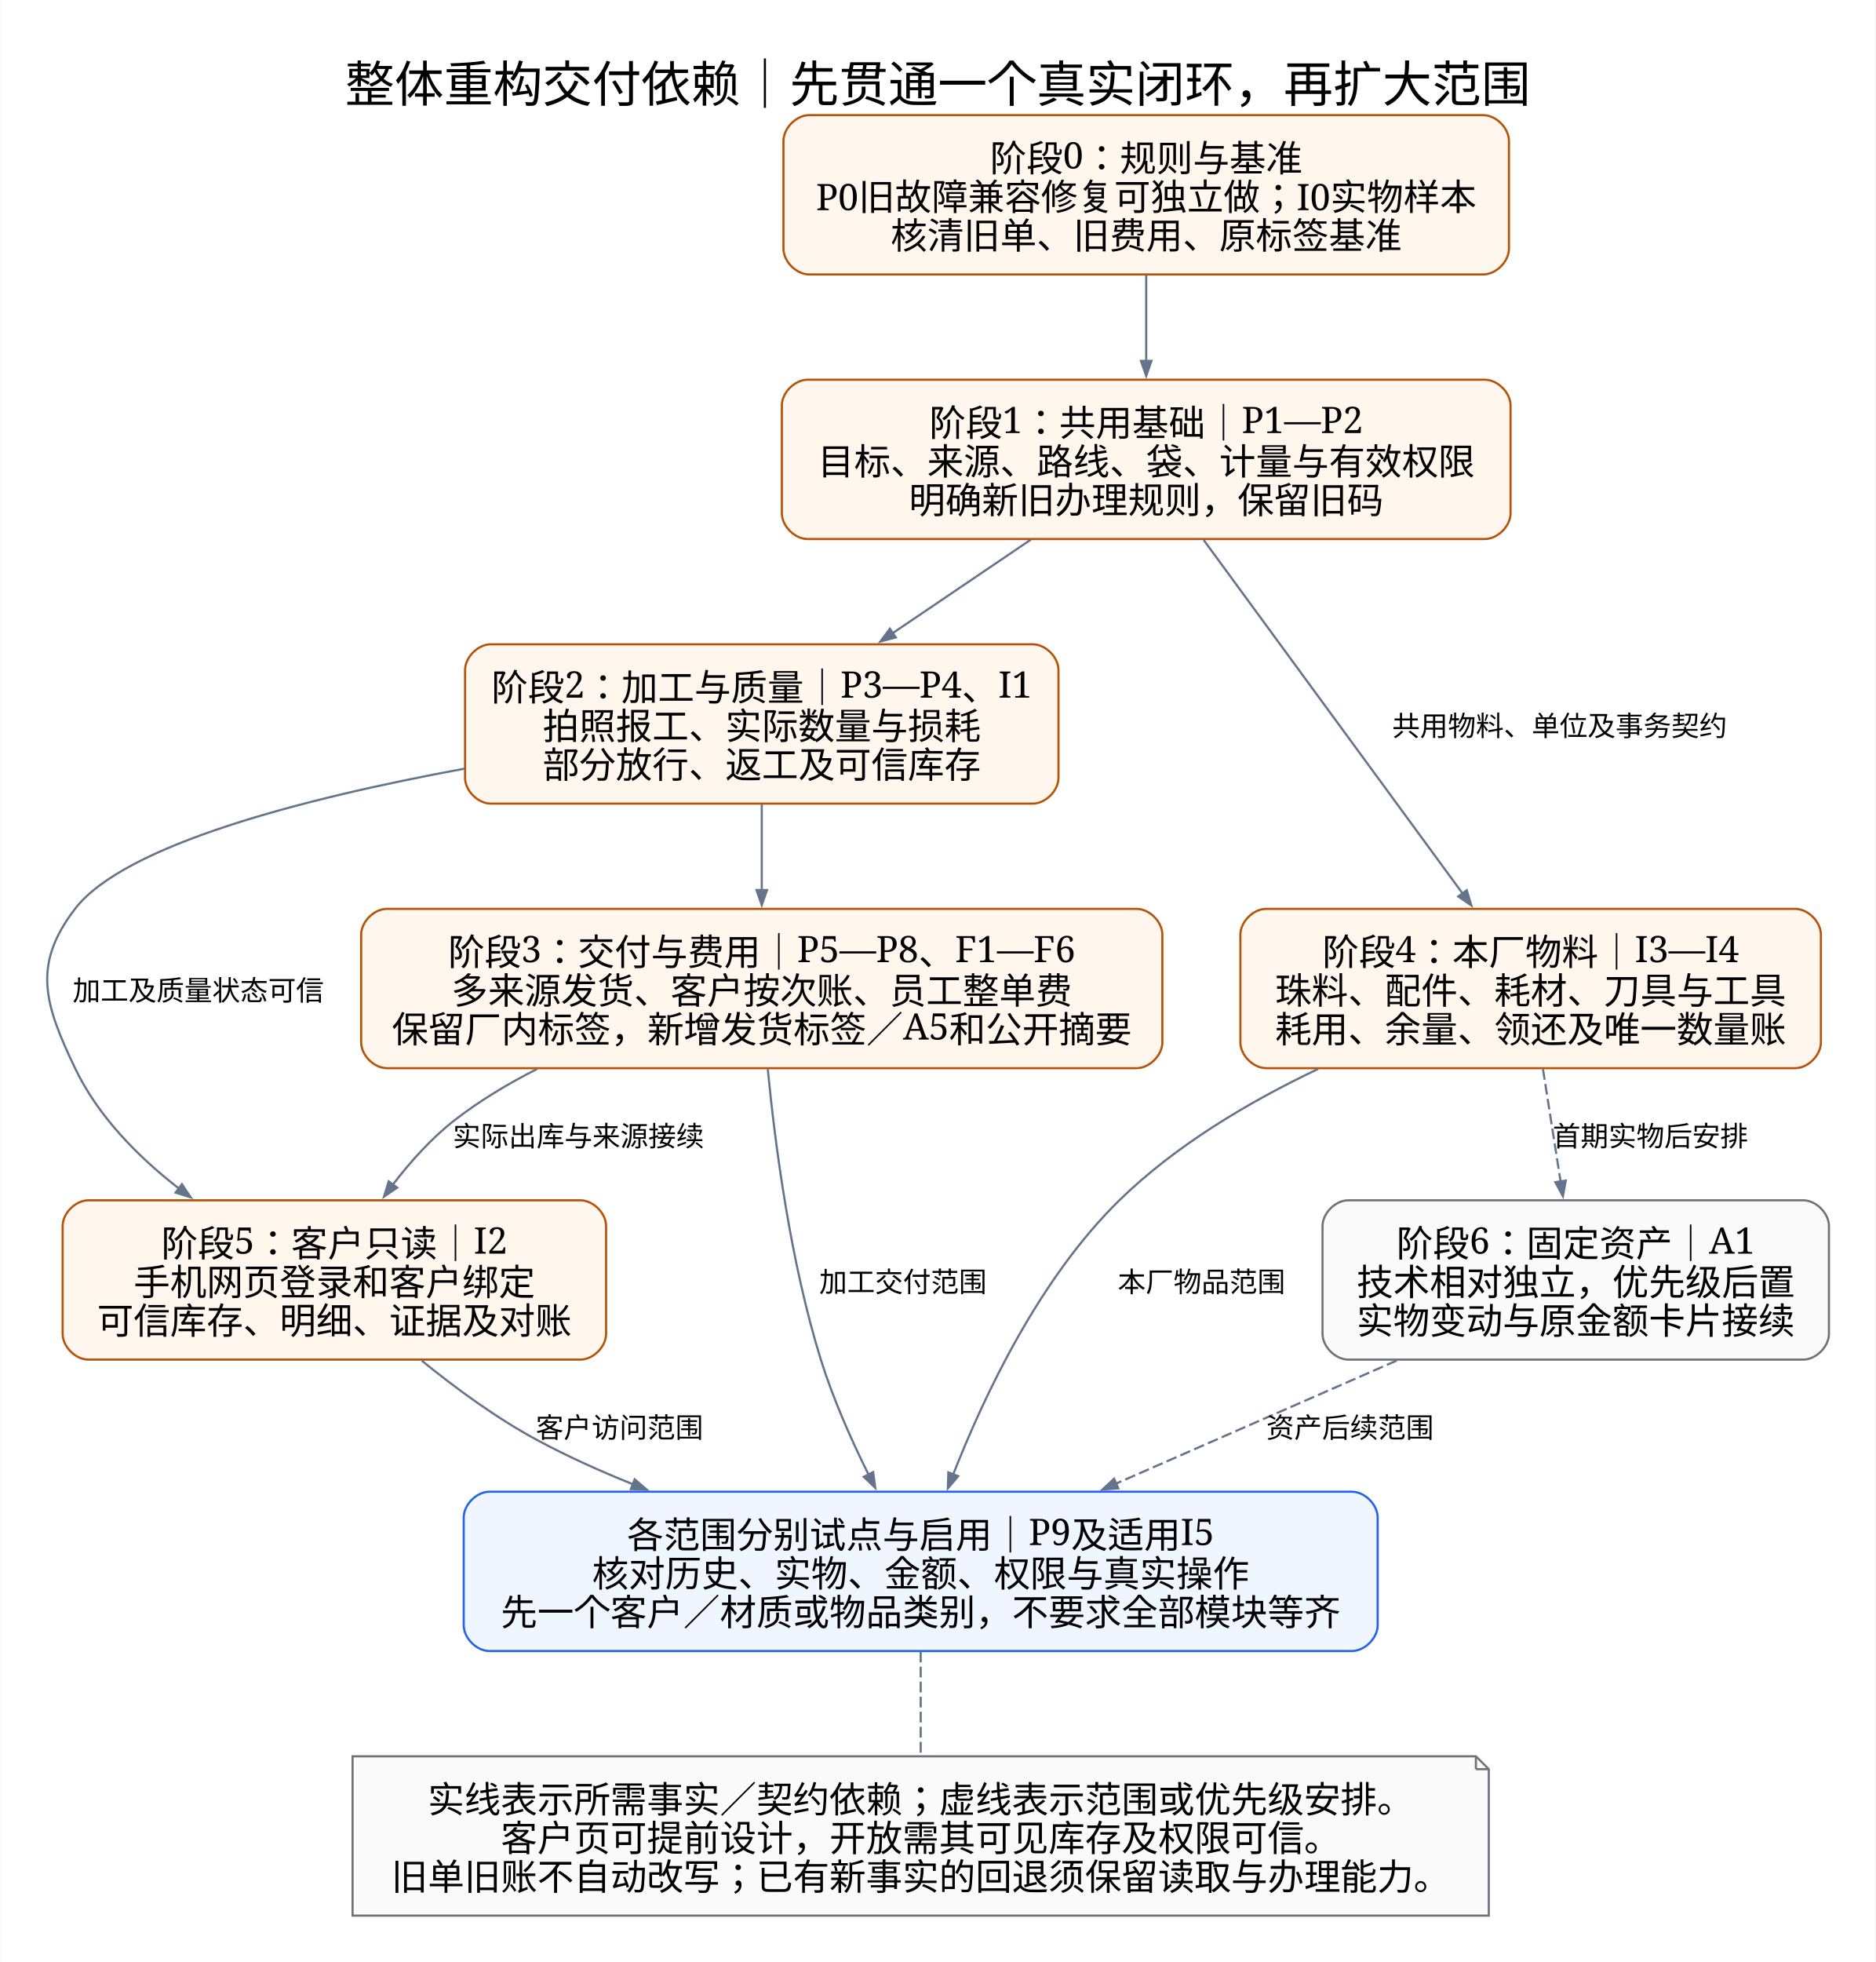
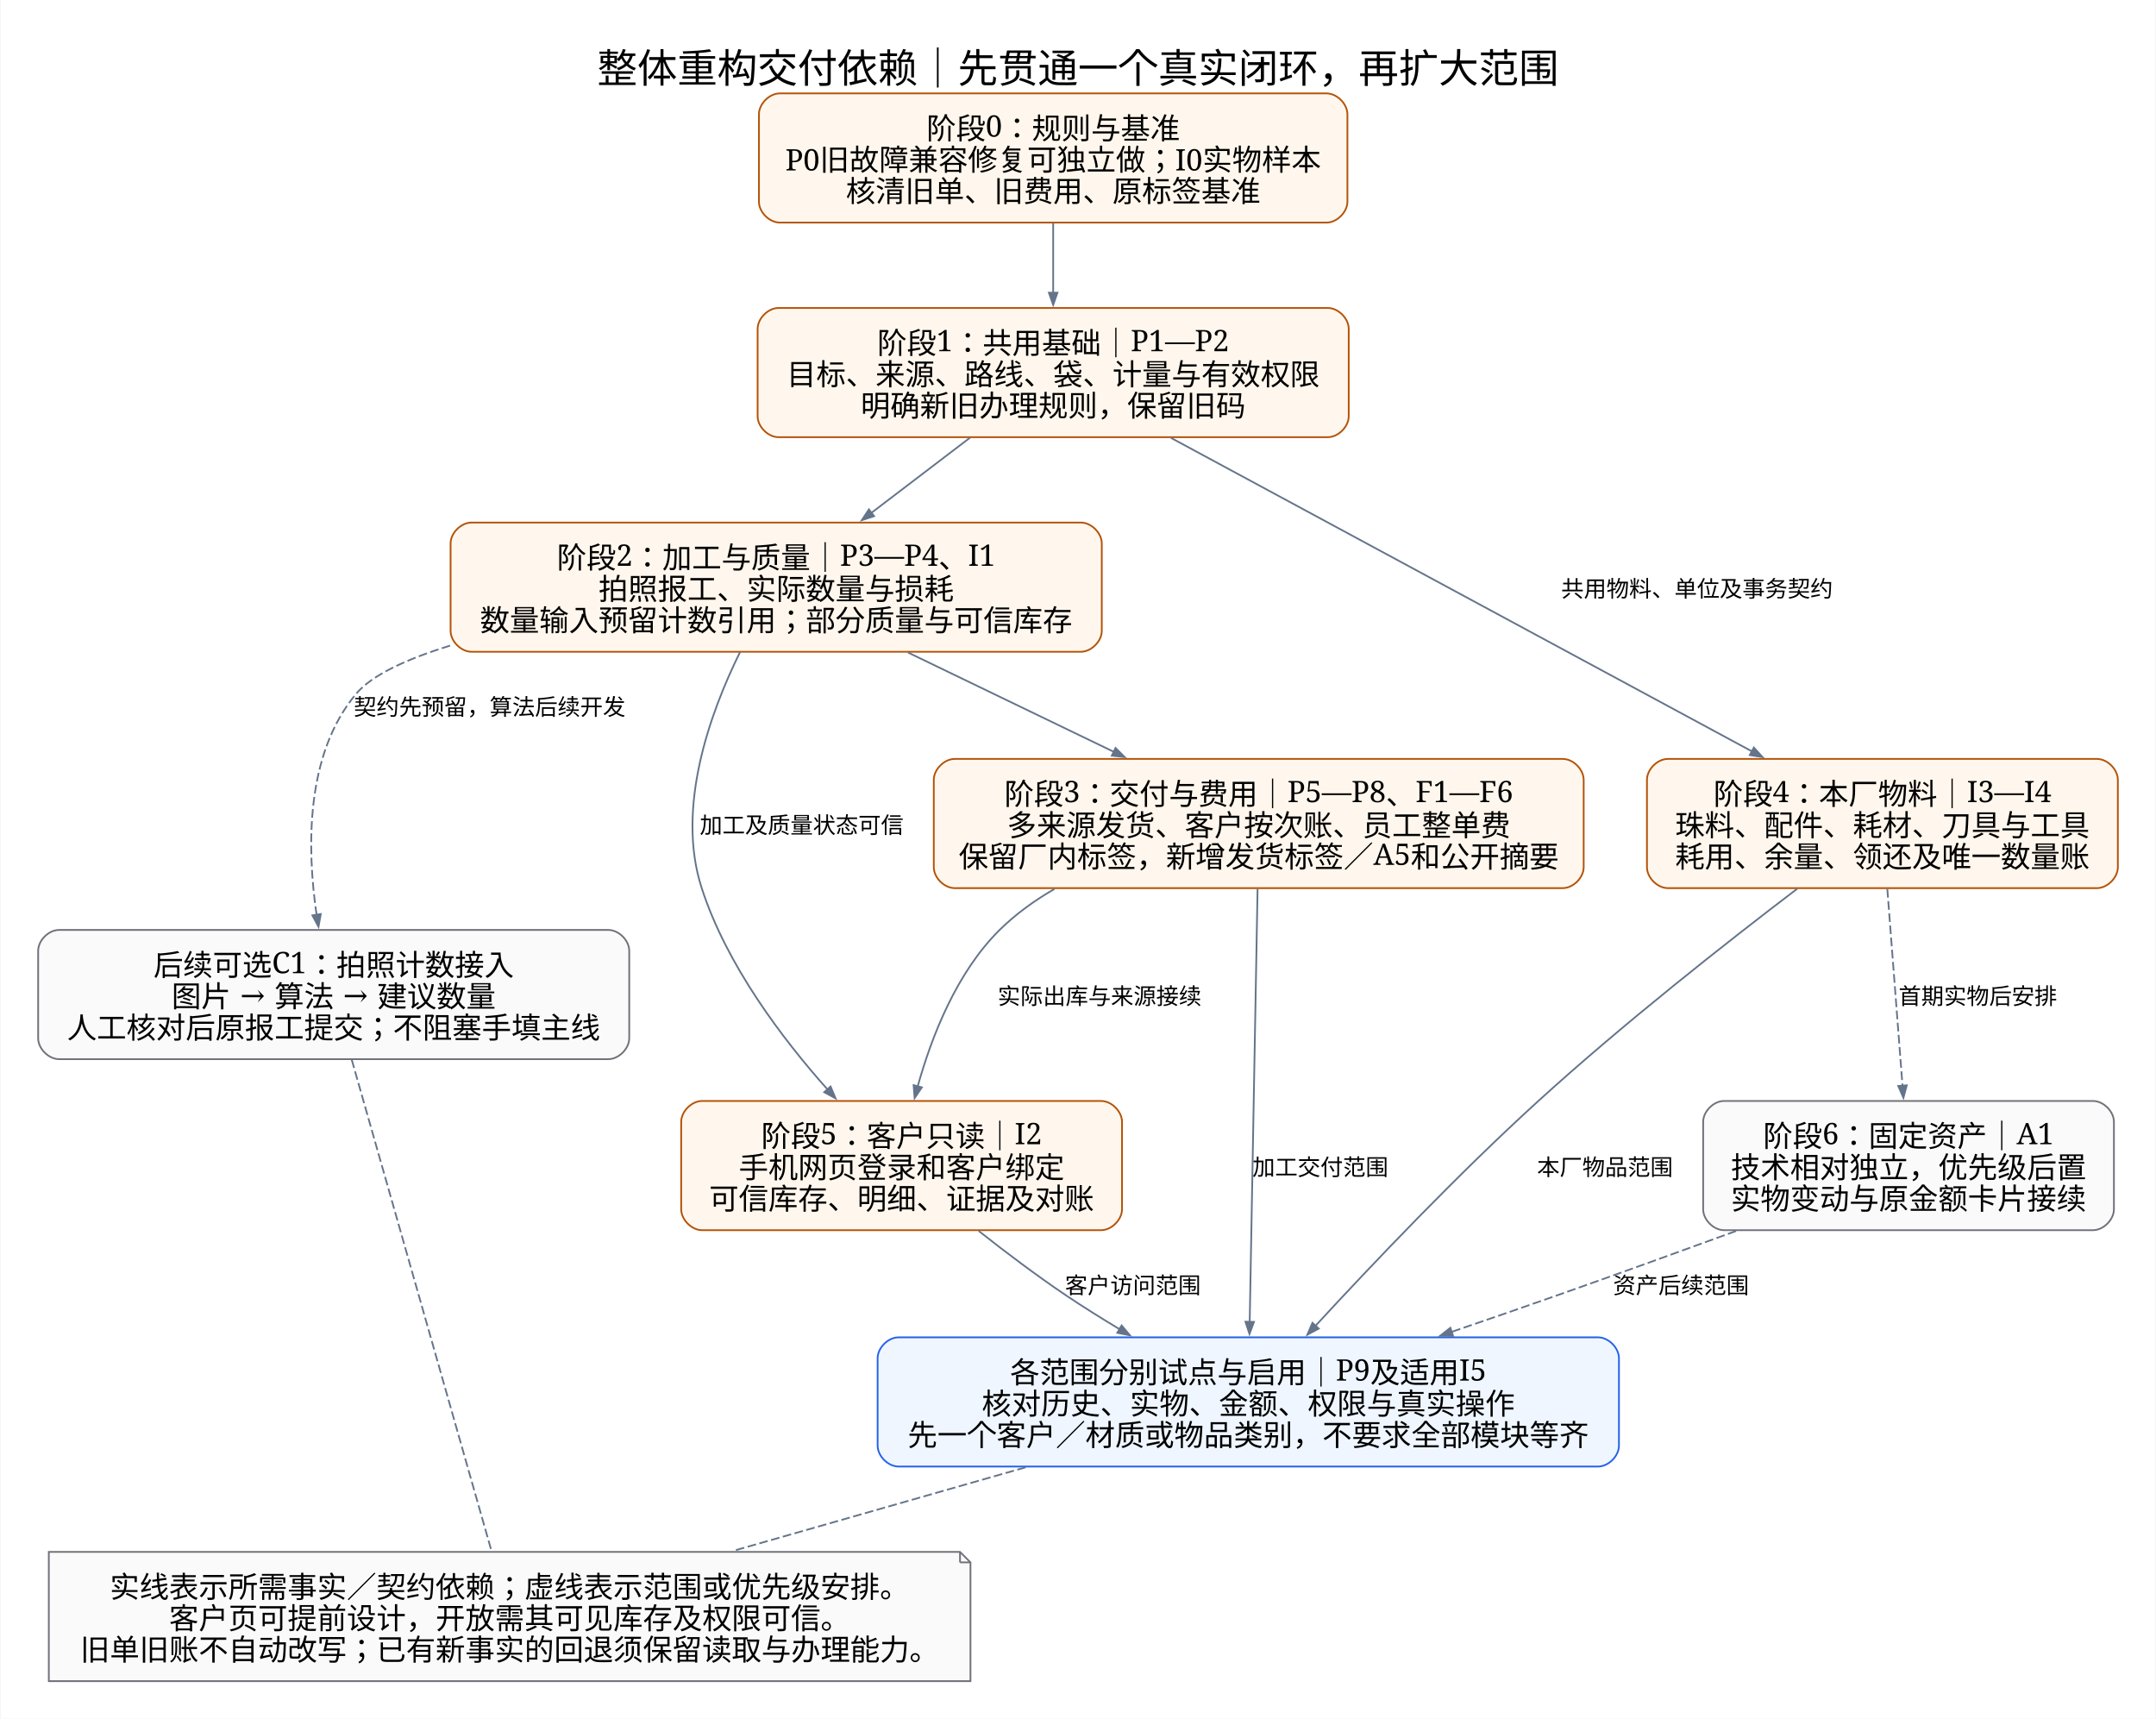
- <svg xmlns="http://www.w3.org/2000/svg" width="873pt" height="913pt" viewBox="0.00 0.00 873.08 913.32">
-   <g id="graph0" class="graph" transform="scale(1 1) rotate(0) translate(21.6 891.72)">
-     <polygon fill="white" stroke="none" points="-21.6,21.6 -21.6,-891.72 851.48,-891.72 851.48,21.6 -21.6,21.6" />
-     <text text-anchor="middle" x="414.94" y="-844.27" font-family="SimSun" font-size="23.00">整体重构交付依赖｜先贯通一个真实闭环，再扩大范围</text>
+ <svg xmlns="http://www.w3.org/2000/svg" width="1237pt" height="986pt" viewBox="0.00 0.00 1237.00 986.48">
+   <g id="graph0" class="graph" transform="scale(1 1) rotate(0) translate(21.6 964.88)">
+     <polygon fill="white" stroke="none" points="-21.6,21.6 -21.6,-964.88 1215.4,-964.88 1215.4,21.6 -21.6,21.6" />
+     <text text-anchor="middle" x="596.9" y="-917.43" font-family="SimSun" font-size="23.00">整体重构交付依赖｜先贯通一个真实闭环，再扩大范围</text>
    <g id="node1" class="node">
-       <path fill="#fff7ed" stroke="#b45309" d="M668.88,-838.12C668.88,-838.12 355.08,-838.12 355.08,-838.12 349.08,-838.12 343.08,-832.12 343.08,-826.12 343.08,-826.12 343.08,-775.96 343.08,-775.96 343.08,-769.96 349.08,-763.96 355.08,-763.96 355.08,-763.96 668.88,-763.96 668.88,-763.96 674.88,-763.96 680.88,-769.96 680.88,-775.96 680.88,-775.96 680.88,-826.12 680.88,-826.12 680.88,-832.12 674.88,-838.12 668.88,-838.12" />
-       <text text-anchor="middle" x="511.98" y="-811.89" font-family="SimSun" font-size="17.00">阶段0：规则与基准</text>
-       <text text-anchor="middle" x="511.98" y="-793.89" font-family="SimSun" font-size="17.00">P0旧故障兼容修复可独立做；I0实物样本</text>
-       <text text-anchor="middle" x="511.98" y="-775.89" font-family="SimSun" font-size="17.00">核清旧单、旧费用、原标签基准</text>
+       <path fill="#fff7ed" stroke="#b45309" d="M739.55,-911.28C739.55,-911.28 425.75,-911.28 425.75,-911.28 419.75,-911.28 413.75,-905.28 413.75,-899.28 413.75,-899.28 413.75,-849.12 413.75,-849.12 413.75,-843.12 419.75,-837.12 425.75,-837.12 425.75,-837.12 739.55,-837.12 739.55,-837.12 745.55,-837.12 751.55,-843.12 751.55,-849.12 751.55,-849.12 751.55,-899.28 751.55,-899.28 751.55,-905.28 745.55,-911.28 739.55,-911.28" />
+       <text text-anchor="middle" x="582.65" y="-885.05" font-family="SimSun" font-size="17.00">阶段0：规则与基准</text>
+       <text text-anchor="middle" x="582.65" y="-867.05" font-family="SimSun" font-size="17.00">P0旧故障兼容修复可独立做；I0实物样本</text>
+       <text text-anchor="middle" x="582.65" y="-849.05" font-family="SimSun" font-size="17.00">核清旧单、旧费用、原标签基准</text>
    </g>
    <g id="node2" class="node">
-       <path fill="#fff7ed" stroke="#b45309" d="M669.63,-714.96C669.63,-714.96 354.33,-714.96 354.33,-714.96 348.33,-714.96 342.33,-708.96 342.33,-702.96 342.33,-702.96 342.33,-652.8 342.33,-652.8 342.33,-646.8 348.33,-640.8 354.33,-640.8 354.33,-640.8 669.63,-640.8 669.63,-640.8 675.63,-640.8 681.63,-646.8 681.63,-652.8 681.63,-652.8 681.63,-702.96 681.63,-702.96 681.63,-708.96 675.63,-714.96 669.63,-714.96" />
-       <text text-anchor="middle" x="511.98" y="-688.73" font-family="SimSun" font-size="17.00">阶段1：共用基础｜P1—P2</text>
-       <text text-anchor="middle" x="511.98" y="-670.73" font-family="SimSun" font-size="17.00">目标、来源、路线、袋、计量与有效权限</text>
-       <text text-anchor="middle" x="511.98" y="-652.73" font-family="SimSun" font-size="17.00">明确新旧办理规则，保留旧码</text>
+       <path fill="#fff7ed" stroke="#b45309" d="M740.3,-788.12C740.3,-788.12 425,-788.12 425,-788.12 419,-788.12 413,-782.12 413,-776.12 413,-776.12 413,-725.96 413,-725.96 413,-719.96 419,-713.96 425,-713.96 425,-713.96 740.3,-713.96 740.3,-713.96 746.3,-713.96 752.3,-719.96 752.3,-725.96 752.3,-725.96 752.3,-776.12 752.3,-776.12 752.3,-782.12 746.3,-788.12 740.3,-788.12" />
+       <text text-anchor="middle" x="582.65" y="-761.89" font-family="SimSun" font-size="17.00">阶段1：共用基础｜P1—P2</text>
+       <text text-anchor="middle" x="582.65" y="-743.89" font-family="SimSun" font-size="17.00">目标、来源、路线、袋、计量与有效权限</text>
+       <text text-anchor="middle" x="582.65" y="-725.89" font-family="SimSun" font-size="17.00">明确新旧办理规则，保留旧码</text>
    </g>
    <g id="edge1" class="edge">
-       <path fill="none" stroke="#64748b" d="M511.98,-763.69C511.98,-751.11 511.98,-736.86 511.98,-723.68" />
-       <polygon fill="#64748b" stroke="#64748b" points="514.43,-723.72 511.98,-716.72 509.53,-723.72 514.43,-723.72" />
+       <path fill="none" stroke="#64748b" d="M582.65,-836.85C582.65,-824.27 582.65,-810.02 582.65,-796.84" />
+       <polygon fill="#64748b" stroke="#64748b" points="585.1,-796.88 582.65,-789.88 580.2,-796.88 585.1,-796.88" />
    </g>
    <g id="node3" class="node">
-       <path fill="#fff7ed" stroke="#b45309" d="M459.13,-591.8C459.13,-591.8 206.83,-591.8 206.83,-591.8 200.83,-591.8 194.83,-585.8 194.83,-579.8 194.83,-579.8 194.83,-529.64 194.83,-529.64 194.83,-523.64 200.83,-517.64 206.83,-517.64 206.83,-517.64 459.13,-517.64 459.13,-517.64 465.13,-517.64 471.13,-523.64 471.13,-529.64 471.13,-529.64 471.13,-579.8 471.13,-579.8 471.13,-585.8 465.13,-591.8 459.13,-591.8" />
-       <text text-anchor="middle" x="332.98" y="-565.57" font-family="SimSun" font-size="17.00">阶段2：加工与质量｜P3—P4、I1</text>
-       <text text-anchor="middle" x="332.98" y="-547.57" font-family="SimSun" font-size="17.00">拍照报工、实际数量与损耗</text>
-       <text text-anchor="middle" x="332.98" y="-529.57" font-family="SimSun" font-size="17.00">部分放行、返工及可信库存</text>
+       <path fill="#fff7ed" stroke="#b45309" d="M598.55,-664.96C598.55,-664.96 248.75,-664.96 248.75,-664.96 242.75,-664.96 236.75,-658.96 236.75,-652.96 236.75,-652.96 236.75,-602.8 236.75,-602.8 236.75,-596.8 242.75,-590.8 248.75,-590.8 248.75,-590.8 598.55,-590.8 598.55,-590.8 604.55,-590.8 610.55,-596.8 610.55,-602.8 610.55,-602.8 610.55,-652.96 610.55,-652.96 610.55,-658.96 604.55,-664.96 598.55,-664.96" />
+       <text text-anchor="middle" x="423.65" y="-638.73" font-family="SimSun" font-size="17.00">阶段2：加工与质量｜P3—P4、I1</text>
+       <text text-anchor="middle" x="423.65" y="-620.73" font-family="SimSun" font-size="17.00">拍照报工、实际数量与损耗</text>
+       <text text-anchor="middle" x="423.65" y="-602.73" font-family="SimSun" font-size="17.00">数量输入预留计数引用；部分质量与可信库存</text>
    </g>
    <g id="edge2" class="edge">
-       <path fill="none" stroke="#64748b" d="M458.27,-640.53C438.01,-626.81 414.82,-611.11 393.94,-596.98" />
-       <polygon fill="#64748b" stroke="#64748b" points="395.38,-595 388.21,-593.1 392.63,-599.06 395.38,-595" />
+       <path fill="none" stroke="#64748b" d="M534.94,-713.69C517.1,-700.09 496.7,-684.55 478.28,-670.51" />
+       <polygon fill="#64748b" stroke="#64748b" points="479.85,-668.63 472.8,-666.33 476.88,-672.52 479.85,-668.63" />
    </g>
    <g id="node5" class="node">
-       <path fill="#fff7ed" stroke="#b45309" d="M814.13,-468.64C814.13,-468.64 567.83,-468.64 567.83,-468.64 561.83,-468.64 555.83,-462.64 555.83,-456.64 555.83,-456.64 555.83,-406.48 555.83,-406.48 555.83,-400.48 561.83,-394.48 567.83,-394.48 567.83,-394.48 814.13,-394.48 814.13,-394.48 820.13,-394.48 826.13,-400.48 826.13,-406.48 826.13,-406.48 826.13,-456.64 826.13,-456.64 826.13,-462.64 820.13,-468.64 814.13,-468.64" />
-       <text text-anchor="middle" x="690.98" y="-442.41" font-family="SimSun" font-size="17.00">阶段4：本厂物料｜I3—I4</text>
-       <text text-anchor="middle" x="690.98" y="-424.41" font-family="SimSun" font-size="17.00">珠料、配件、耗材、刀具与工具</text>
-       <text text-anchor="middle" x="690.98" y="-406.41" font-family="SimSun" font-size="17.00">耗用、余量、领还及唯一数量账</text>
+       <path fill="#fff7ed" stroke="#b45309" d="M1181.8,-529.3C1181.8,-529.3 935.5,-529.3 935.5,-529.3 929.5,-529.3 923.5,-523.3 923.5,-517.3 923.5,-517.3 923.5,-467.14 923.5,-467.14 923.5,-461.14 929.5,-455.14 935.5,-455.14 935.5,-455.14 1181.8,-455.14 1181.8,-455.14 1187.8,-455.14 1193.8,-461.14 1193.8,-467.14 1193.8,-467.14 1193.8,-517.3 1193.8,-517.3 1193.8,-523.3 1187.8,-529.3 1181.8,-529.3" />
+       <text text-anchor="middle" x="1058.65" y="-503.07" font-family="SimSun" font-size="17.00">阶段4：本厂物料｜I3—I4</text>
+       <text text-anchor="middle" x="1058.65" y="-485.07" font-family="SimSun" font-size="17.00">珠料、配件、耗材、刀具与工具</text>
+       <text text-anchor="middle" x="1058.65" y="-467.07" font-family="SimSun" font-size="17.00">耗用、余量、领还及唯一数量账</text>
    </g>
    <g id="edge4" class="edge">
-       <path fill="none" stroke="#64748b" d="M538.78,-640.3C571.03,-596.28 625.12,-522.44 659.38,-475.68" />
-       <polygon fill="#64748b" stroke="#64748b" points="661.23,-477.3 663.39,-470.21 657.28,-474.41 661.23,-477.3" />
-       <text text-anchor="middle" x="704.47" y="-549.12" font-family="SimSun" font-size="13.00">共用物料、单位及事务契约</text>
+       <path fill="none" stroke="#64748b" d="M650.34,-713.52C738.56,-665.92 892.33,-582.96 983.89,-533.56" />
+       <polygon fill="#64748b" stroke="#64748b" points="984.86,-535.82 989.86,-530.34 982.53,-531.5 984.86,-535.82" />
+       <text text-anchor="middle" x="952.24" y="-622.28" font-family="SimSun" font-size="13.00">共用物料、单位及事务契约</text>
    </g>
    <g id="node4" class="node">
-       <path fill="#fff7ed" stroke="#b45309" d="M507.5,-468.64C507.5,-468.64 158.45,-468.64 158.45,-468.64 152.45,-468.64 146.45,-462.64 146.45,-456.64 146.45,-456.64 146.45,-406.48 146.45,-406.48 146.45,-400.48 152.45,-394.48 158.45,-394.48 158.45,-394.48 507.5,-394.48 507.5,-394.48 513.5,-394.48 519.5,-400.48 519.5,-406.48 519.5,-406.48 519.5,-456.64 519.5,-456.64 519.5,-462.64 513.5,-468.64 507.5,-468.64" />
-       <text text-anchor="middle" x="332.98" y="-442.41" font-family="SimSun" font-size="17.00">阶段3：交付与费用｜P5—P8、F1—F6</text>
-       <text text-anchor="middle" x="332.98" y="-424.41" font-family="SimSun" font-size="17.00">多来源发货、客户按次账、员工整单费</text>
-       <text text-anchor="middle" x="332.98" y="-406.41" font-family="SimSun" font-size="17.00">保留厂内标签，新增发货标签／A5和公开摘要</text>
+       <path fill="#fff7ed" stroke="#b45309" d="M875.17,-529.3C875.17,-529.3 526.12,-529.3 526.12,-529.3 520.12,-529.3 514.12,-523.3 514.12,-517.3 514.12,-517.3 514.12,-467.14 514.12,-467.14 514.12,-461.14 520.12,-455.14 526.12,-455.14 526.12,-455.14 875.17,-455.14 875.17,-455.14 881.17,-455.14 887.17,-461.14 887.17,-467.14 887.17,-467.14 887.17,-517.3 887.17,-517.3 887.17,-523.3 881.17,-529.3 875.17,-529.3" />
+       <text text-anchor="middle" x="700.65" y="-503.07" font-family="SimSun" font-size="17.00">阶段3：交付与费用｜P5—P8、F1—F6</text>
+       <text text-anchor="middle" x="700.65" y="-485.07" font-family="SimSun" font-size="17.00">多来源发货、客户按次账、员工整单费</text>
+       <text text-anchor="middle" x="700.65" y="-467.07" font-family="SimSun" font-size="17.00">保留厂内标签，新增发货标签／A5和公开摘要</text>
    </g>
    <g id="edge3" class="edge">
-       <path fill="none" stroke="#64748b" d="M332.98,-517.37C332.98,-504.79 332.98,-490.54 332.98,-477.36" />
-       <polygon fill="#64748b" stroke="#64748b" points="335.43,-477.4 332.98,-470.4 330.53,-477.4 335.43,-477.4" />
+       <path fill="none" stroke="#64748b" d="M499.34,-590.36C535.98,-572.68 580.07,-551.4 617.63,-533.28" />
+       <polygon fill="#64748b" stroke="#64748b" points="618.45,-535.61 623.69,-530.36 616.32,-531.19 618.45,-535.61" />
    </g>
    <g id="node6" class="node">
-       <path fill="#fff7ed" stroke="#b45309" d="M248.5,-332.98C248.5,-332.98 19.45,-332.98 19.45,-332.98 13.45,-332.98 7.45,-326.98 7.45,-320.98 7.45,-320.98 7.45,-270.82 7.45,-270.82 7.45,-264.82 13.45,-258.82 19.45,-258.82 19.45,-258.82 248.5,-258.82 248.5,-258.82 254.5,-258.82 260.5,-264.82 260.5,-270.82 260.5,-270.82 260.5,-320.98 260.5,-320.98 260.5,-326.98 254.5,-332.98 248.5,-332.98" />
-       <text text-anchor="middle" x="133.98" y="-306.75" font-family="SimSun" font-size="17.00">阶段5：客户只读｜I2</text>
-       <text text-anchor="middle" x="133.98" y="-288.75" font-family="SimSun" font-size="17.00">手机网页登录和客户绑定</text>
-       <text text-anchor="middle" x="133.98" y="-270.75" font-family="SimSun" font-size="17.00">可信库存、明细、证据及对账</text>
+       <path fill="#fff7ed" stroke="#b45309" d="M610.17,-332.98C610.17,-332.98 381.12,-332.98 381.12,-332.98 375.12,-332.98 369.12,-326.98 369.12,-320.98 369.12,-320.98 369.12,-270.82 369.12,-270.82 369.12,-264.82 375.12,-258.82 381.12,-258.82 381.12,-258.82 610.17,-258.82 610.17,-258.82 616.17,-258.82 622.17,-264.82 622.17,-270.82 622.17,-270.82 622.17,-320.98 622.17,-320.98 622.17,-326.98 616.17,-332.98 610.17,-332.98" />
+       <text text-anchor="middle" x="495.65" y="-306.75" font-family="SimSun" font-size="17.00">阶段5：客户只读｜I2</text>
+       <text text-anchor="middle" x="495.65" y="-288.75" font-family="SimSun" font-size="17.00">手机网页登录和客户绑定</text>
+       <text text-anchor="middle" x="495.65" y="-270.75" font-family="SimSun" font-size="17.00">可信库存、明细、证据及对账</text>
    </g>
    <g id="edge5" class="edge">
-       <path fill="none" stroke="#64748b" d="M194.69,-533.93C119.03,-519.97 36.11,-498.41 13.23,-468.64 -6.86,-442.51 -0.98,-424.22 13.23,-394.48 23.87,-372.19 42.37,-353.36 61.73,-338.36" />
-       <polygon fill="#64748b" stroke="#64748b" points="62.98,-340.49 67.11,-334.33 60.04,-336.56 62.98,-340.49" />
-       <text text-anchor="middle" x="70.6" y="-425.96" font-family="SimSun" font-size="13.00">加工及质量状态可信</text>
+       <path fill="none" stroke="#64748b" d="M402.9,-590.61C385.59,-555.57 365.97,-501.17 380.9,-455.14 395.17,-411.14 426.78,-369.14 453.21,-339.48" />
+       <polygon fill="#64748b" stroke="#64748b" points="454.87,-341.29 457.75,-334.46 451.24,-338.01 454.87,-341.29" />
+       <text text-anchor="middle" x="438.27" y="-486.62" font-family="SimSun" font-size="13.00">加工及质量状态可信</text>
+     </g>
+     <g id="node8" class="node">
+       <path fill="#fafafa" stroke="#71717a" d="M327.3,-431.14C327.3,-431.14 12,-431.14 12,-431.14 6,-431.14 0,-425.14 0,-419.14 0,-419.14 0,-368.98 0,-368.98 0,-362.98 6,-356.98 12,-356.98 12,-356.98 327.3,-356.98 327.3,-356.98 333.3,-356.98 339.3,-362.98 339.3,-368.98 339.3,-368.98 339.3,-419.14 339.3,-419.14 339.3,-425.14 333.3,-431.14 327.3,-431.14" />
+       <text text-anchor="middle" x="169.65" y="-404.91" font-family="SimSun" font-size="17.00">后续可选C1：拍照计数接入</text>
+       <text text-anchor="middle" x="169.65" y="-386.91" font-family="SimSun" font-size="17.00">图片 → 算法 → 建议数量</text>
+       <text text-anchor="middle" x="169.65" y="-368.91" font-family="SimSun" font-size="17.00">人工核对后原报工提交；不阻塞手填主线</text>
    </g>
    <g id="edge6" class="edge">
-       <path fill="none" stroke="#64748b" d="M228.43,-394.15C214.95,-387.31 201.82,-379.44 190.23,-370.48 179.38,-362.09 169.51,-351.12 161.18,-340.23" />
-       <polygon fill="#64748b" stroke="#64748b" points="163.23,-338.87 157.1,-334.69 159.28,-341.78 163.23,-338.87" />
-       <text text-anchor="middle" x="247.6" y="-358.13" font-family="SimSun" font-size="13.00">实际出库与来源接续</text>
+       <path fill="none" stroke="#64748b" stroke-dasharray="5,2" d="M236.47,-594.34C211.67,-586.65 191.69,-577.51 182.65,-566.8 153.33,-532.07 154.25,-478.03 159.83,-439.86" />
+       <polygon fill="#64748b" stroke="#64748b" points="162.24,-440.28 160.93,-432.98 157.4,-439.51 162.24,-440.28" />
+       <text text-anchor="middle" x="259.15" y="-554.45" font-family="SimSun" font-size="13.00">契约先预留，算法后续开发</text>
    </g>
-     <g id="node8" class="node">
-       <path fill="#eff6ff" stroke="#2563eb" d="M607.75,-197.32C607.75,-197.32 206.2,-197.32 206.2,-197.32 200.2,-197.32 194.2,-191.32 194.2,-185.32 194.2,-185.32 194.2,-135.16 194.2,-135.16 194.2,-129.16 200.2,-123.16 206.2,-123.16 206.2,-123.16 607.75,-123.16 607.75,-123.16 613.75,-123.16 619.75,-129.16 619.75,-135.16 619.75,-135.16 619.75,-185.32 619.75,-185.32 619.75,-191.32 613.75,-197.32 607.75,-197.32" />
-       <text text-anchor="middle" x="406.98" y="-171.09" font-family="SimSun" font-size="17.00">各范围分别试点与启用｜P9及适用I5</text>
-       <text text-anchor="middle" x="406.98" y="-153.09" font-family="SimSun" font-size="17.00">核对历史、实物、金额、权限与真实操作</text>
-       <text text-anchor="middle" x="406.98" y="-135.09" font-family="SimSun" font-size="17.00">先一个客户／材质或物品类别，不要求全部模块等齐</text>
+     <g id="edge7" class="edge">
+       <path fill="none" stroke="#64748b" d="M583.36,-454.65C571.89,-448.01 561.12,-440.24 551.9,-431.14 527.24,-406.8 512.86,-370.03 504.82,-341.12" />
+       <polygon fill="#64748b" stroke="#64748b" points="507.27,-340.79 503.11,-334.65 502.54,-342.05 507.27,-340.79" />
+       <text text-anchor="middle" x="609.27" y="-388.46" font-family="SimSun" font-size="13.00">实际出库与来源接续</text>
+     </g>
+     <g id="node9" class="node">
+       <path fill="#eff6ff" stroke="#2563eb" d="M895.42,-197.32C895.42,-197.32 493.88,-197.32 493.88,-197.32 487.88,-197.32 481.88,-191.32 481.88,-185.32 481.88,-185.32 481.88,-135.16 481.88,-135.16 481.88,-129.16 487.88,-123.16 493.88,-123.16 493.88,-123.16 895.42,-123.16 895.42,-123.16 901.42,-123.16 907.42,-129.16 907.42,-135.16 907.42,-135.16 907.42,-185.32 907.42,-185.32 907.42,-191.32 901.42,-197.32 895.42,-197.32" />
+       <text text-anchor="middle" x="694.65" y="-171.09" font-family="SimSun" font-size="17.00">各范围分别试点与启用｜P9及适用I5</text>
+       <text text-anchor="middle" x="694.65" y="-153.09" font-family="SimSun" font-size="17.00">核对历史、实物、金额、权限与真实操作</text>
+       <text text-anchor="middle" x="694.65" y="-135.09" font-family="SimSun" font-size="17.00">先一个客户／材质或物品类别，不要求全部模块等齐</text>
+     </g>
+     <g id="edge9" class="edge">
+       <path fill="none" stroke="#64748b" d="M699.98,-454.65C698.88,-393.74 696.66,-271.73 695.46,-205.86" />
+       <polygon fill="#64748b" stroke="#64748b" points="697.92,-206.19 695.34,-199.24 693.02,-206.28 697.92,-206.19" />
+       <text text-anchor="middle" x="736" y="-290.3" font-family="SimSun" font-size="13.00">加工交付范围</text>
+     </g>
+     <g id="node7" class="node">
+       <path fill="#fafafa" stroke="#71717a" d="M1179.55,-332.98C1179.55,-332.98 967.75,-332.98 967.75,-332.98 961.75,-332.98 955.75,-326.98 955.75,-320.98 955.75,-320.98 955.75,-270.82 955.75,-270.82 955.75,-264.82 961.75,-258.82 967.75,-258.82 967.75,-258.82 1179.55,-258.82 1179.55,-258.82 1185.55,-258.82 1191.55,-264.82 1191.55,-270.82 1191.55,-270.82 1191.55,-320.98 1191.55,-320.98 1191.55,-326.98 1185.55,-332.98 1179.55,-332.98" />
+       <text text-anchor="middle" x="1073.65" y="-306.75" font-family="SimSun" font-size="17.00">阶段6：固定资产｜A1</text>
+       <text text-anchor="middle" x="1073.65" y="-288.75" font-family="SimSun" font-size="17.00">技术相对独立，优先级后置</text>
+       <text text-anchor="middle" x="1073.65" y="-270.75" font-family="SimSun" font-size="17.00">实物变动与原金额卡片接续</text>
    </g>
    <g id="edge8" class="edge">
-       <path fill="none" stroke="#64748b" d="M335.78,-394.02C339.19,-358.77 346.34,-304.23 360.48,-258.82 366.14,-240.64 374.61,-221.54 382.79,-205.11" />
-       <polygon fill="#64748b" stroke="#64748b" points="384.85,-206.46 385.82,-199.11 380.48,-204.25 384.85,-206.46" />
-       <text text-anchor="middle" x="398.73" y="-290.3" font-family="SimSun" font-size="13.00">加工交付范围</text>
-     </g>
-     <g id="node7" class="node">
-       <path fill="#fafafa" stroke="#71717a" d="M817.88,-332.98C817.88,-332.98 606.08,-332.98 606.08,-332.98 600.08,-332.98 594.08,-326.98 594.08,-320.98 594.08,-320.98 594.08,-270.82 594.08,-270.82 594.08,-264.82 600.08,-258.82 606.08,-258.82 606.08,-258.82 817.88,-258.82 817.88,-258.82 823.88,-258.82 829.88,-264.82 829.88,-270.82 829.88,-270.82 829.88,-320.98 829.88,-320.98 829.88,-326.98 823.88,-332.98 817.88,-332.98" />
-       <text text-anchor="middle" x="711.98" y="-306.75" font-family="SimSun" font-size="17.00">阶段6：固定资产｜A1</text>
-       <text text-anchor="middle" x="711.98" y="-288.75" font-family="SimSun" font-size="17.00">技术相对独立，优先级后置</text>
-       <text text-anchor="middle" x="711.98" y="-270.75" font-family="SimSun" font-size="17.00">实物变动与原金额卡片接续</text>
-     </g>
-     <g id="edge7" class="edge">
-       <path fill="none" stroke="#64748b" stroke-dasharray="5,2" d="M696.72,-394.04C699.26,-377.83 702.28,-358.6 704.96,-341.55" />
-       <polygon fill="#64748b" stroke="#64748b" points="707.34,-342.17 706.01,-334.87 702.5,-341.41 707.34,-342.17" />
-       <text text-anchor="middle" x="746.73" y="-358.13" font-family="SimSun" font-size="13.00">首期实物后安排</text>
-     </g>
-     <g id="edge9" class="edge">
-       <path fill="none" stroke="#64748b" d="M592.06,-394.14C559.82,-378.83 525.63,-358.54 499.48,-332.98 462.62,-296.96 436.9,-243.08 422.09,-205.3" />
-       <polygon fill="#64748b" stroke="#64748b" points="424.44,-204.56 419.64,-198.9 419.86,-206.32 424.44,-204.56" />
-       <text text-anchor="middle" x="537.73" y="-290.3" font-family="SimSun" font-size="13.00">本厂物品范围</text>
+       <path fill="none" stroke="#64748b" stroke-dasharray="5,2" d="M1061.47,-454.67C1063.94,-422.64 1067.55,-375.99 1070.19,-341.72" />
+       <polygon fill="#64748b" stroke="#64748b" points="1072.63,-341.96 1070.72,-334.8 1067.74,-341.59 1072.63,-341.96" />
+       <text text-anchor="middle" x="1113.42" y="-388.46" font-family="SimSun" font-size="13.00">首期实物后安排</text>
    </g>
    <g id="edge10" class="edge">
-       <path fill="none" stroke="#64748b" d="M174.68,-258.33C190.63,-245.35 209.61,-231.46 228.48,-221.32 242.59,-213.74 257.83,-206.86 273.26,-200.69" />
-       <polygon fill="#64748b" stroke="#64748b" points="273.81,-203.1 279.44,-198.27 272.02,-198.54 273.81,-203.1" />
-       <text text-anchor="middle" x="266.73" y="-222.47" font-family="SimSun" font-size="13.00">客户访问范围</text>
+       <path fill="none" stroke="#64748b" d="M1009.77,-454.8C968.93,-423.72 909.74,-377.18 861.15,-332.98 815.12,-291.11 765.94,-239.42 733.06,-203.75" />
+       <polygon fill="#64748b" stroke="#64748b" points="735.09,-202.33 728.55,-198.84 731.48,-205.65 735.09,-202.33" />
+       <text text-anchor="middle" x="899.4" y="-290.3" font-family="SimSun" font-size="13.00">本厂物品范围</text>
    </g>
    <g id="edge11" class="edge">
-       <path fill="none" stroke="#64748b" stroke-dasharray="5,2" d="M628.63,-258.38C588.12,-240.62 539.34,-219.25 497.87,-201.07" />
-       <polygon fill="#64748b" stroke="#64748b" points="499,-198.89 491.61,-198.33 497.03,-203.38 499,-198.89" />
-       <text text-anchor="middle" x="606.87" y="-222.47" font-family="SimSun" font-size="13.00">资产后续范围</text>
-     </g>
-     <g id="node9" class="node">
-       <polygon fill="#fafafa" stroke="#71717a" points="665.5,-74.16 142.45,-74.16 142.45,0 671.5,0 671.5,-68.16 665.5,-74.16" />
-       <polyline fill="none" stroke="#71717a" points="665.5,-74.16 665.5,-68.16" />
-       <polyline fill="none" stroke="#71717a" points="671.5,-68.16 665.5,-68.16" />
-       <text text-anchor="middle" x="406.98" y="-47.93" font-family="SimSun" font-size="17.00">实线表示所需事实／契约依赖；虚线表示范围或优先级安排。</text>
-       <text text-anchor="middle" x="406.98" y="-29.93" font-family="SimSun" font-size="17.00">客户页可提前设计，开放需其可见库存及权限可信。</text>
-       <text text-anchor="middle" x="406.98" y="-11.93" font-family="SimSun" font-size="17.00">旧单旧账不自动改写；已有新事实的回退须保留读取与办理能力。</text>
+       <path fill="none" stroke="#64748b" d="M539.88,-258.4C555.42,-246.13 573.24,-232.69 590.15,-221.32 599.89,-214.78 610.37,-208.22 620.81,-201.96" />
+       <polygon fill="#64748b" stroke="#64748b" points="621.95,-204.14 626.72,-198.46 619.45,-199.92 621.95,-204.14" />
+       <text text-anchor="middle" x="628.4" y="-222.47" font-family="SimSun" font-size="13.00">客户访问范围</text>
    </g>
    <g id="edge12" class="edge">
-       <path fill="none" stroke="#64748b" stroke-dasharray="5,2" d="M406.98,-122.89C406.98,-107.55 406.98,-89.74 406.98,-74.41" />
+       <path fill="none" stroke="#64748b" stroke-dasharray="5,2" d="M974.66,-258.35C941.92,-246.39 905.27,-233.15 871.65,-221.32 852.19,-214.47 831.48,-207.32 811.35,-200.44" />
+       <polygon fill="#64748b" stroke="#64748b" points="812.21,-198.15 804.8,-198.21 810.63,-202.79 812.21,-198.15" />
+       <text text-anchor="middle" x="943.06" y="-222.47" font-family="SimSun" font-size="13.00">资产后续范围</text>
+     </g>
+     <g id="node10" class="node">
+       <polygon fill="#fafafa" stroke="#71717a" points="529.17,-74.16 6.12,-74.16 6.12,0 535.17,0 535.17,-68.16 529.17,-74.16" />
+       <polyline fill="none" stroke="#71717a" points="529.17,-74.16 529.17,-68.16" />
+       <polyline fill="none" stroke="#71717a" points="535.17,-68.16 529.17,-68.16" />
+       <text text-anchor="middle" x="270.65" y="-47.93" font-family="SimSun" font-size="17.00">实线表示所需事实／契约依赖；虚线表示范围或优先级安排。</text>
+       <text text-anchor="middle" x="270.65" y="-29.93" font-family="SimSun" font-size="17.00">客户页可提前设计，开放需其可见库存及权限可信。</text>
+       <text text-anchor="middle" x="270.65" y="-11.93" font-family="SimSun" font-size="17.00">旧单旧账不自动改写；已有新事实的回退须保留读取与办理能力。</text>
+     </g>
+     <g id="edge14" class="edge">
+       <path fill="none" stroke="#64748b" stroke-dasharray="5,2" d="M179.98,-356.74C199.34,-288.71 240.85,-142.81 260.25,-74.61" />
+     </g>
+     <g id="edge13" class="edge">
+       <path fill="none" stroke="#64748b" stroke-dasharray="5,2" d="M566.86,-122.72C513.58,-107.5 451.83,-89.85 398.54,-74.63" />
    </g>
  </g>
</svg>
